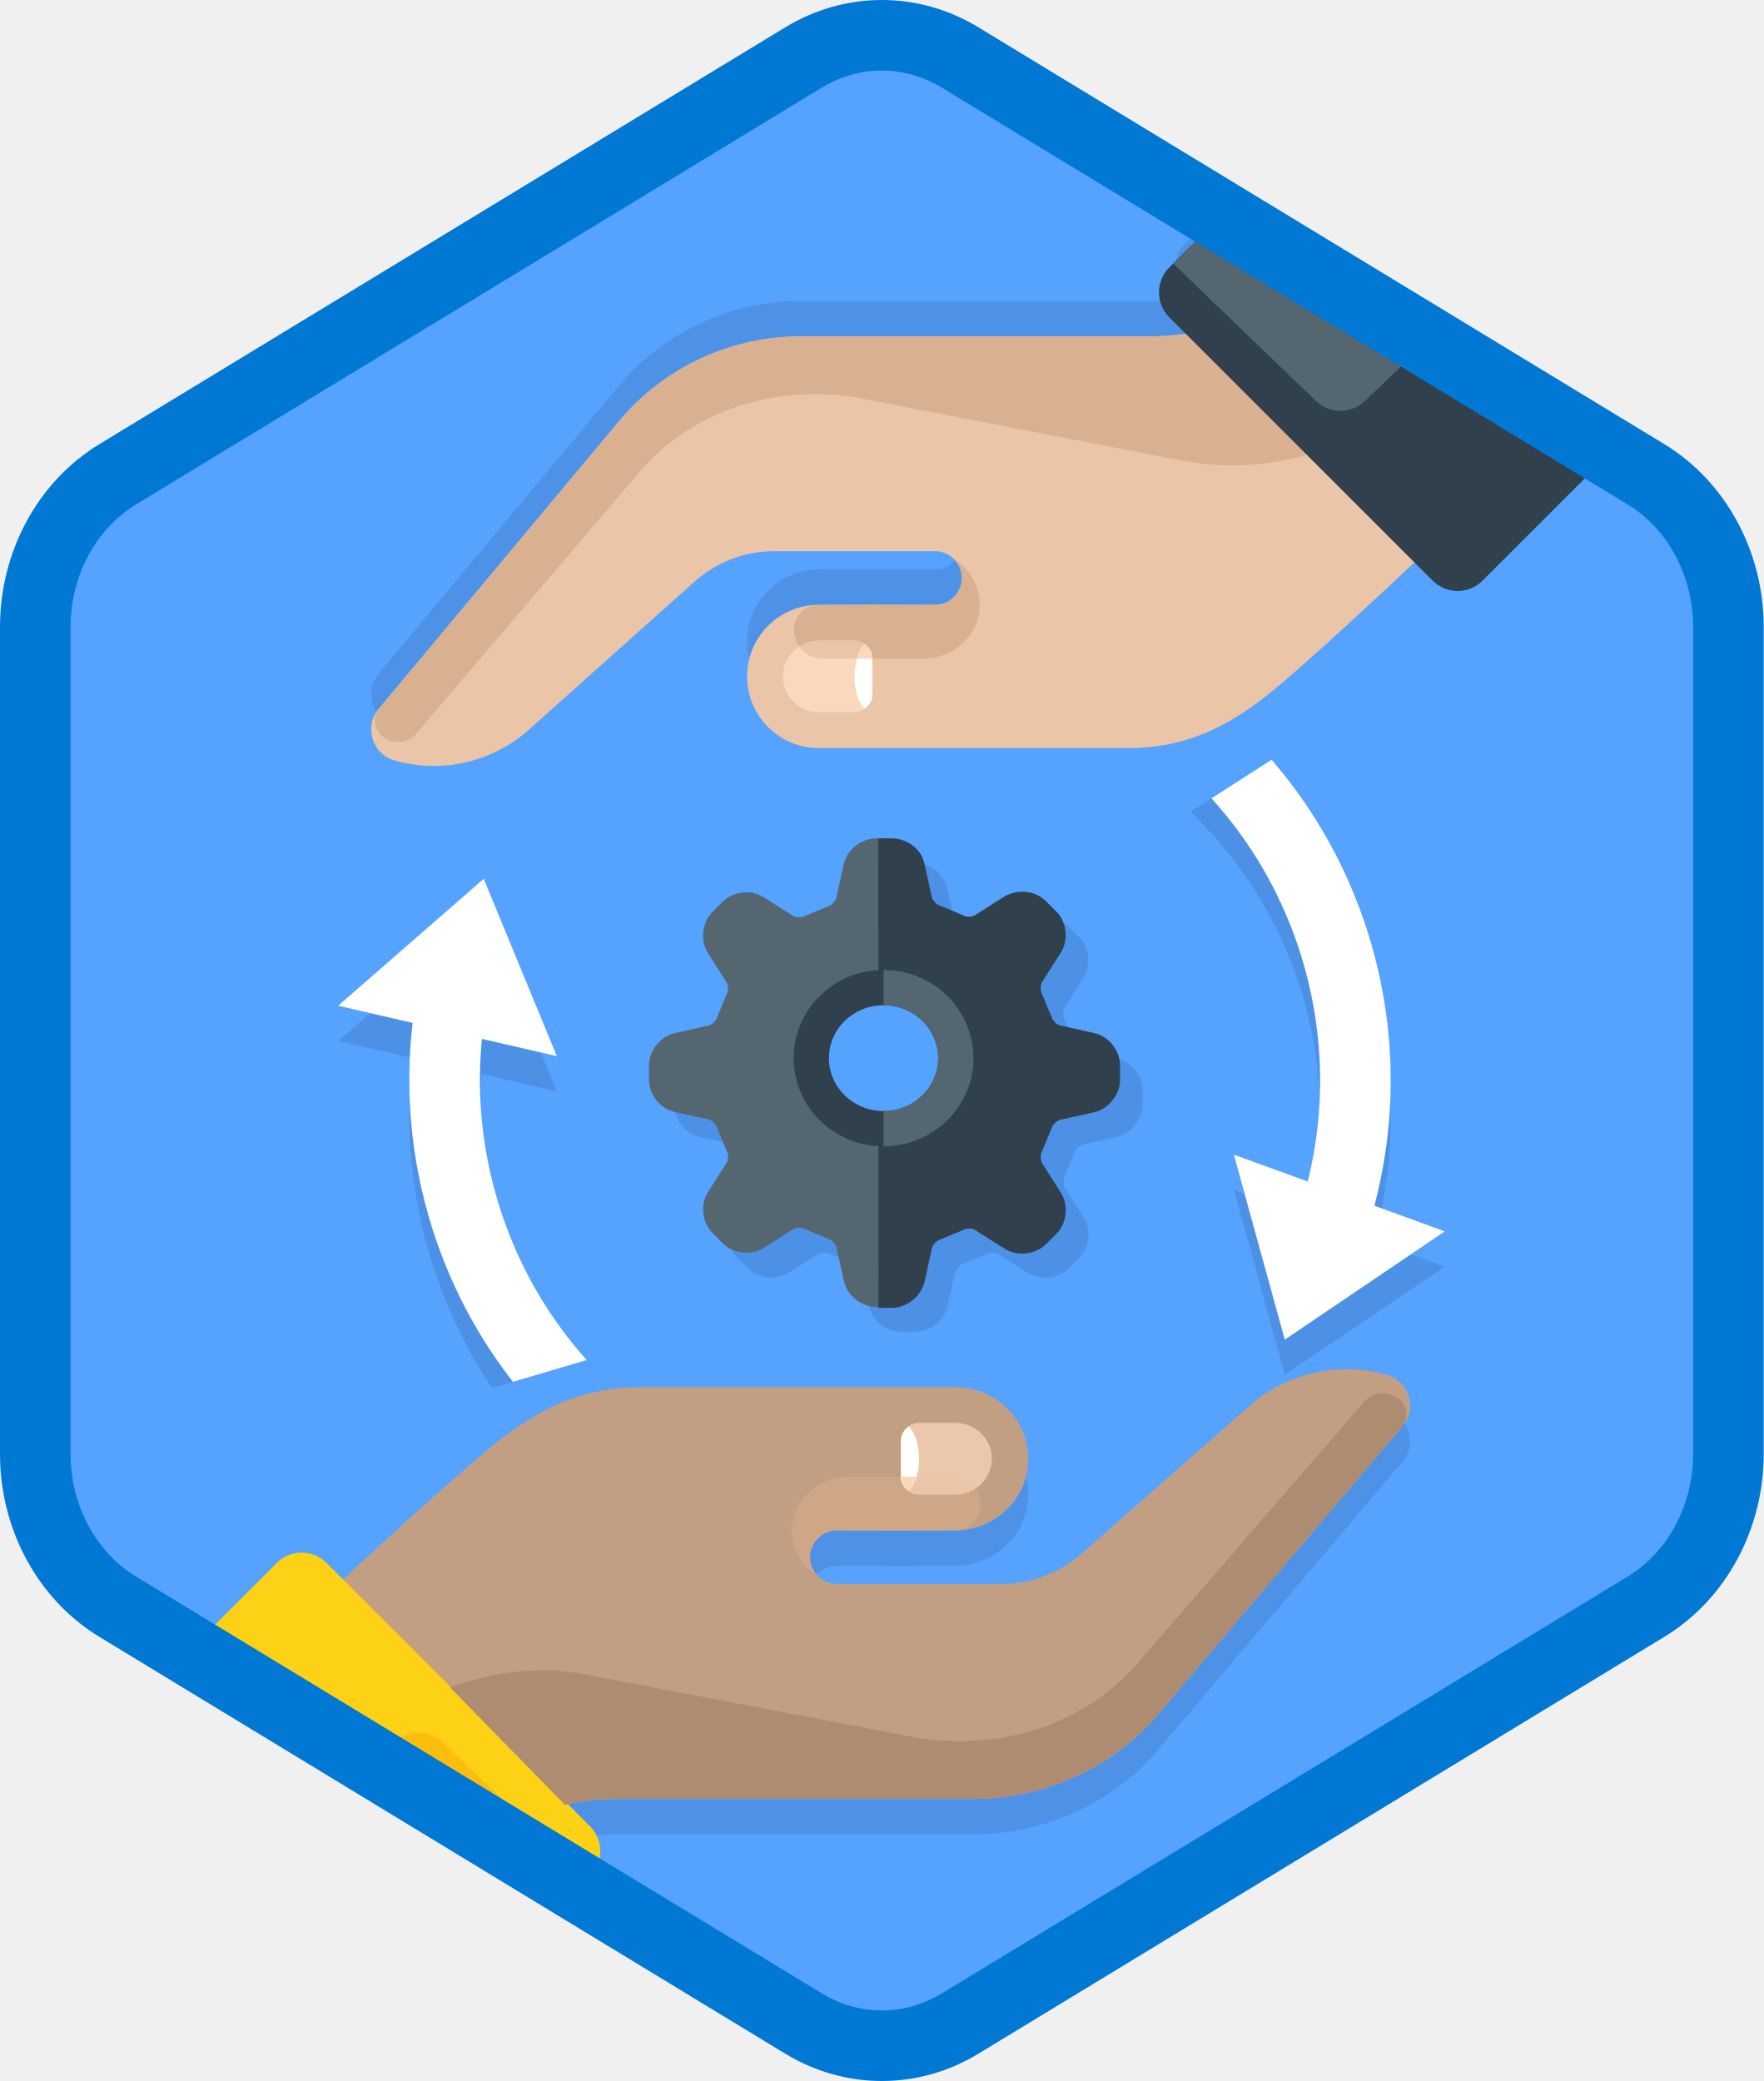
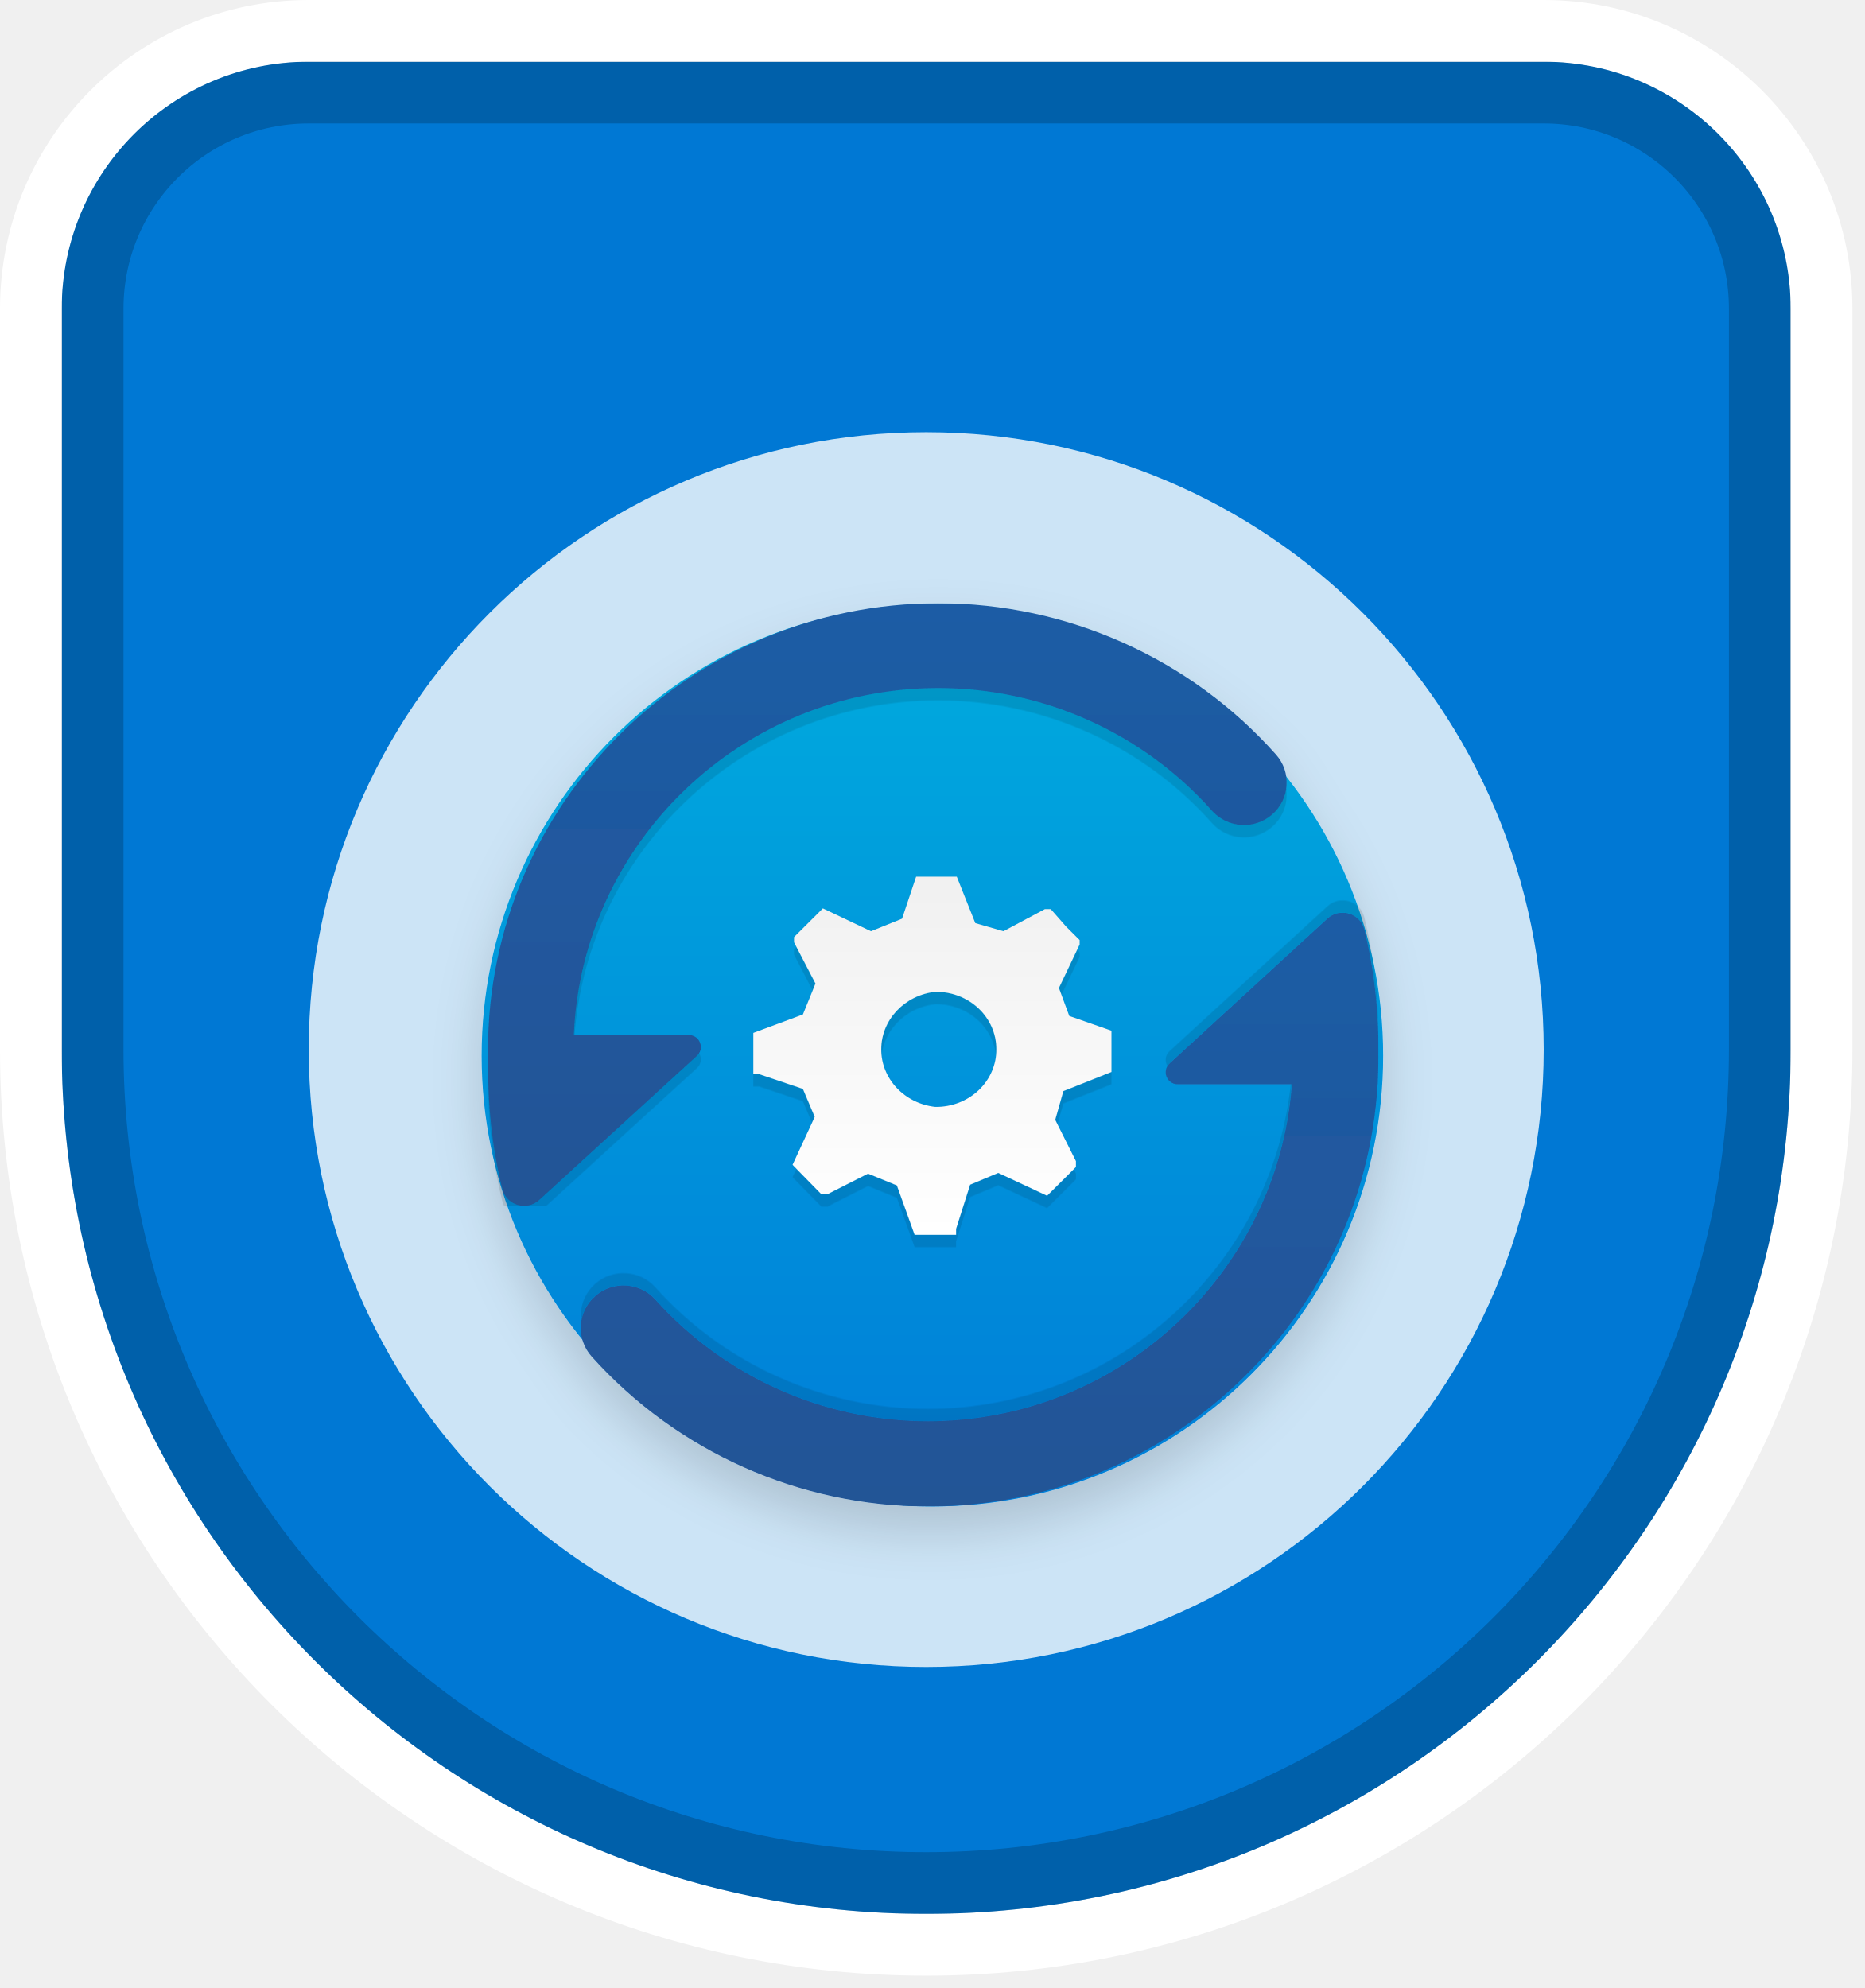
- <svg xmlns="http://www.w3.org/2000/svg" xmlns:xlink="http://www.w3.org/1999/xlink" width="100px" height="118px" viewBox="0 0 100 118" version="1.1">
+ <svg xmlns="http://www.w3.org/2000/svg" xmlns:xlink="http://www.w3.org/1999/xlink" width="151px" height="161px" viewBox="0 0 151 161" version="1.1">
  <defs>
-     <path d="M42.742,1.497 C44.374,0.499 46.187,0 48,0 C49.813,0 51.627,0.499 53.256,1.497 L90.591,24.332 C93.933,26.377 96,30.203 96,34.353 L96,79.647 C96,83.795 93.933,87.624 90.591,89.668 L53.256,112.505 C51.627,113.501 49.813,114 48,114 C46.187,114 44.374,113.501 42.742,112.505 L5.409,89.668 C2.066,87.624 0,83.795 0,79.647 L0,34.353 C0,30.203 2.066,26.377 5.409,24.332 L42.742,1.497 Z" id="path-1" />
-     <filter x="-6.6%" y="-11.5%" width="113.1%" height="123.1%" filterUnits="objectBoundingBox" id="filter-3">
+     <path d="M0,20 L0,80 L0,80 C0,118.66 31.34,150 70,150 C108.66,150 140,118.66 140,80 L140,20 C140,8.954 131.046,-2.02906125e-15 120,0 L20,0 C8.954,2.02906125e-15 -1.3527075e-15,8.954 0,20 Z" id="path-1" />
+     <path d="M50,100 C22.386,100 0,77.614 0,50 C0,22.386 22.386,0 50,0 C77.614,0 100,22.386 100,50 C100,77.614 77.614,100 50,100 Z" id="path-3" />
+     <filter x="-16.4%" y="-16.0%" width="135.6%" height="134.7%" filterUnits="objectBoundingBox" id="filter-5">
      <feOffset dx="0" dy="2" in="SourceAlpha" result="shadowOffsetOuter1" />
+       <feGaussianBlur stdDeviation="2" in="shadowOffsetOuter1" result="shadowBlurOuter1" />
+       <feColorMatrix values="0 0 0 0 0   0 0 0 0 0   0 0 0 0 0  0 0 0 0.15 0" type="matrix" in="shadowBlurOuter1" result="shadowMatrixOuter1" />
+       <feMerge>
+         <feMergeNode in="shadowMatrixOuter1" />
+         <feMergeNode in="SourceGraphic" />
+       </feMerge>
+     </filter>
+     <linearGradient x1="50%" y1="5.51438126e-05%" x2="50%" y2="100%" id="linearGradient-6">
+       <stop stop-color="#00ABDE" offset="0%" />
+       <stop stop-color="#007ED8" offset="100%" />
+     </linearGradient>
+     <filter x="-3.8%" y="-5.1%" width="107.7%" height="110.2%" filterUnits="objectBoundingBox" id="filter-7">
+       <feOffset dx="0" dy="-1" in="SourceAlpha" result="shadowOffsetOuter1" />
      <feColorMatrix values="0 0 0 0 0   0 0 0 0 0   0 0 0 0 0  0 0 0 0.1 0" type="matrix" in="shadowOffsetOuter1" result="shadowMatrixOuter1" />
      <feMerge>
        <feMergeNode in="shadowMatrixOuter1" />
        <feMergeNode in="SourceGraphic" />
      </feMerge>
    </filter>
-     <filter x="-5.0%" y="-8.3%" width="110.0%" height="116.7%" filterUnits="objectBoundingBox" id="filter-4">
-       <feOffset dx="0" dy="2" in="SourceAlpha" result="shadowOffsetOuter1" />
-       <feColorMatrix values="0 0 0 0 0   0 0 0 0 0   0 0 0 0 0  0 0 0 0.099 0" type="matrix" in="shadowOffsetOuter1" result="shadowMatrixOuter1" />
+     <polygon id="path-8" points="0.318 0.222 64.915 0.222 64.915 48.306 0.318 48.306" />
+     <linearGradient x1="50%" y1="0%" x2="50%" y2="100%" id="linearGradient-10">
+       <stop stop-color="#1E5CA5" offset="0%" />
+       <stop stop-color="#225496" offset="100%" />
+     </linearGradient>
+     <polygon id="path-11" points="0.001 0.855 64.675 0.855 64.675 49.655 0.001 49.655" />
+     <linearGradient x1="50%" y1="0%" x2="50%" y2="100%" id="linearGradient-13">
+       <stop stop-color="#1E5CA5" offset="0%" />
+       <stop stop-color="#225496" offset="100%" />
+     </linearGradient>
+     <path d="M6.949,35.826 C7.601,20.22 20.586,7.722 36.463,7.722 C44.934,7.722 53.012,11.342 58.624,17.655 C59.888,19.076 62.073,19.211 63.506,17.957 C64.938,16.702 65.074,14.532 63.81,13.11 C56.886,5.322 46.919,0.855 36.463,0.855 C16.357,0.855 0.001,17.094 0.001,37.054 C0.001,37.256 0.018,37.456 0.021,37.658 C-0.061,42.517 0.601,46.041 1.164,48.291 C1.497,49.62 3.14,50.102 4.155,49.175 L16.922,37.503 C17.573,36.905 17.149,35.826 16.263,35.826 L6.949,35.826 Z" id="path-14" />
+     <filter x="-0.8%" y="-1.0%" width="101.5%" height="104.1%" filterUnits="objectBoundingBox" id="filter-15">
+       <feOffset dx="0" dy="1" in="SourceAlpha" result="shadowOffsetOuter1" />
+       <feColorMatrix values="0 0 0 0 0   0 0 0 0 0   0 0 0 0 0  0 0 0 0.1 0" type="matrix" in="shadowOffsetOuter1" />
+     </filter>
+     <filter x="-8.6%" y="-8.6%" width="117.2%" height="117.2%" filterUnits="objectBoundingBox" id="filter-16">
+       <feOffset dx="0" dy="1" in="SourceAlpha" result="shadowOffsetOuter1" />
+       <feColorMatrix values="0 0 0 0 0   0 0 0 0 0   0 0 0 0 0  0 0 0 0.1 0" type="matrix" in="shadowOffsetOuter1" result="shadowMatrixOuter1" />
      <feMerge>
        <feMergeNode in="shadowMatrixOuter1" />
        <feMergeNode in="SourceGraphic" />
      </feMerge>
    </filter>
-     <filter x="-6.2%" y="-12.6%" width="112.3%" height="126.5%" filterUnits="objectBoundingBox" id="filter-5">
-       <feOffset dx="0" dy="2" in="SourceAlpha" result="shadowOffsetOuter1" />
-       <feColorMatrix values="0 0 0 0 0   0 0 0 0 0   0 0 0 0 0  0 0 0 0.099 0" type="matrix" in="shadowOffsetOuter1" result="shadowMatrixOuter1" />
-       <feMerge>
-         <feMergeNode in="shadowMatrixOuter1" />
-         <feMergeNode in="SourceGraphic" />
-       </feMerge>
-     </filter>
-     <path d="M17.43,13.951 C17.43,16.241 15.568,18.104 13.28,18.104 C10.992,18.104 9.13,16.241 9.13,13.951 C9.13,11.661 10.992,9.799 13.28,9.799 C15.568,9.799 17.43,11.661 17.43,13.951 Z M23.17,11.285 C23.012,11.25 22.766,11.026 22.717,10.872 C22.711,10.85 22.703,10.83 22.694,10.809 L22.161,9.514 C22.152,9.492 22.142,9.47 22.131,9.448 C22.056,9.305 22.071,8.975 22.157,8.839 L23.219,7.17 C23.669,6.462 23.557,5.442 22.965,4.849 L22.377,4.261 C21.798,3.681 20.75,3.566 20.058,4.007 L18.389,5.068 C18.333,5.104 18.202,5.143 18.046,5.143 C17.918,5.143 17.823,5.117 17.781,5.095 C17.759,5.084 17.737,5.074 17.714,5.065 L16.42,4.531 C16.4,4.523 16.379,4.515 16.358,4.509 C16.204,4.46 15.979,4.213 15.945,4.055 L15.516,2.124 C15.334,1.305 14.534,0.663 13.695,0.663 L12.865,0.663 C12.026,0.663 11.227,1.305 11.045,2.124 L10.616,4.056 C10.581,4.213 10.357,4.46 10.203,4.509 C10.181,4.515 10.161,4.523 10.14,4.531 L8.846,5.065 C8.823,5.074 8.801,5.084 8.78,5.095 C8.738,5.117 8.643,5.143 8.514,5.143 C8.358,5.143 8.227,5.104 8.171,5.068 L6.503,4.007 C5.81,3.566 4.762,3.682 4.183,4.262 L3.596,4.849 C3.003,5.443 2.891,6.462 3.342,7.17 L4.403,8.839 C4.49,8.975 4.504,9.304 4.43,9.448 C4.419,9.47 4.408,9.492 4.399,9.514 L3.866,10.809 C3.858,10.83 3.85,10.85 3.843,10.872 C3.794,11.026 3.548,11.25 3.39,11.286 L1.46,11.714 C0.642,11.896 -1.13686838e-13,12.696 -1.13686838e-13,13.536 L-1.13686838e-13,14.366 C-1.13686838e-13,15.205 0.642,16.006 1.46,16.188 L3.39,16.617 C3.548,16.652 3.794,16.876 3.843,17.031 C3.85,17.052 3.858,17.072 3.866,17.093 L4.399,18.388 C4.408,18.41 4.418,18.432 4.43,18.454 C4.504,18.597 4.49,18.927 4.403,19.063 L3.342,20.732 C2.891,21.44 3.003,22.46 3.596,23.053 L4.183,23.641 C4.761,24.219 5.808,24.337 6.503,23.895 L8.17,22.834 C8.227,22.798 8.358,22.759 8.514,22.759 C8.643,22.759 8.738,22.784 8.78,22.807 C8.802,22.817 8.823,22.828 8.846,22.837 L10.14,23.371 C10.161,23.379 10.181,23.386 10.203,23.393 C10.357,23.442 10.581,23.689 10.616,23.847 L11.045,25.778 C11.227,26.597 12.026,27.239 12.865,27.239 L13.695,27.239 C14.534,27.239 15.333,26.597 15.516,25.778 L15.945,23.847 C15.979,23.689 16.204,23.442 16.358,23.393 C16.379,23.386 16.4,23.379 16.42,23.371 L17.714,22.837 C17.737,22.828 17.759,22.817 17.781,22.807 C17.823,22.784 17.918,22.759 18.045,22.759 C18.201,22.759 18.333,22.798 18.389,22.834 L20.057,23.895 C20.75,24.337 21.798,24.22 22.377,23.641 L22.964,23.054 C23.557,22.46 23.669,21.441 23.219,20.732 L22.157,19.063 C22.071,18.927 22.056,18.597 22.131,18.454 C22.142,18.432 22.152,18.41 22.161,18.388 L22.694,17.093 C22.703,17.072 22.711,17.052 22.717,17.031 C22.766,16.876 23.012,16.652 23.171,16.617 L25.1,16.188 C25.919,16.006 26.561,15.205 26.561,14.366 L26.561,13.536 C26.561,12.696 25.919,11.896 25.1,11.714 L23.17,11.285 Z" id="path-6" />
-     <filter x="-3.8%" y="-3.8%" width="107.5%" height="115.1%" filterUnits="objectBoundingBox" id="filter-7">
-       <feOffset dx="0" dy="2" in="SourceAlpha" result="shadowOffsetOuter1" />
+     <linearGradient x1="50%" y1="-9.939%" x2="50%" y2="100%" id="linearGradient-17">
+       <stop stop-color="#EFEFEF" offset="0%" />
+       <stop stop-color="#FFFFFF" offset="100%" />
+     </linearGradient>
+     <path d="M29,15.813 L29,12.471 L25.585,11.278 L24.746,9.01 L26.424,5.49 L26.424,5.132 L25.345,4.058 L24.087,2.626 L23.607,2.626 L20.252,4.416 L17.975,3.759 L16.477,0 L13.182,0 L12.043,3.401 L9.527,4.416 L5.632,2.566 L3.295,4.893 L3.295,5.311 L5.033,8.652 L4.014,11.158 L0,12.65 L0,15.992 L0.479,15.992 L4.014,17.185 L4.973,19.453 L3.176,23.331 L5.512,25.718 L5.992,25.718 L9.287,24.047 L11.624,25.002 L13.062,29 L16.417,29 L16.417,28.523 L17.556,24.942 L19.833,23.988 L23.787,25.837 L26.124,23.51 L26.124,23.033 L24.446,19.691 L25.105,17.364 L29,15.813 Z M14.74,18.642 C12.244,18.374 10.357,16.369 10.357,13.982 C10.357,11.596 12.244,9.59 14.74,9.322 C16.044,9.306 17.3,9.787 18.228,10.657 C19.156,11.527 19.678,12.714 19.678,13.952 L19.678,13.952 C19.695,15.201 19.18,16.404 18.251,17.287 C17.321,18.17 16.055,18.659 14.74,18.642 Z" id="path-18" />
+     <filter x="0.0%" y="0.0%" width="100.0%" height="100.0%" filterUnits="objectBoundingBox" id="filter-19">
+       <feOffset dx="0" dy="0" in="SourceAlpha" result="shadowOffsetOuter1" />
      <feColorMatrix values="0 0 0 0 0   0 0 0 0 0   0 0 0 0 0  0 0 0 0.1 0" type="matrix" in="shadowOffsetOuter1" />
    </filter>
  </defs>
-   <g id="Badges" stroke="none" stroke-width="1" fill="none" fill-rule="evenodd">
-     <g id="Design-a-DevOps-practice" transform="translate(-50, -50)">
-       <g id="Design-a-DevOps-practice/design-a-devops-practice" transform="translate(50, 50)">
-         <g id="Mask" transform="translate(2, 2)">
-           <mask id="mask-2" fill="white">
-             <use xlink:href="#path-1" />
-           </mask>
-           <use id="Trophy-1" fill="#55A2FF" xlink:href="#path-1" />
-           <g id="Group-61" filter="url(#filter-3)" mask="url(#mask-2)">
-             <g transform="translate(48.19179, 59.45115) rotate(-11) translate(-48.19179, -59.45115) translate(17.69179, 33.45115)">
-               <path d="M15.117,5.894 C18.979,2.762 23.786,0.71 29.112,0.245 C43.316,-0.997 55.836,9.511 57.078,23.714 C57.513,28.706 56.498,33.49 54.382,37.65" id="Stroke-2" stroke="#FFFFFF" stroke-width="4" fill="none" />
-               <path d="M45.984,47.241 C42.431,49.688 38.214,51.276 33.608,51.679 C19.405,52.921 6.884,42.413 5.643,28.21 C5.297,24.245 5.866,20.411 7.175,16.917" id="Stroke-4" stroke="#FFFFFF" stroke-width="4" fill="none" />
-               <polygon id="Rectangle" stroke="none" fill="#FFFFFF" fill-rule="nonzero" transform="translate(7.244198, 17.19269) rotate(-21) translate(-7.244198, -17.19269) " points="1.838 13.56 12.65 11.832 10.837 22.553" />
-               <polygon id="Rectangle" stroke="none" fill="#FFFFFF" fill-rule="nonzero" transform="translate(53.92038, 38.05264) rotate(-194) translate(-53.92038, -38.05264) " points="48.515 34.42 59.326 32.692 57.513 43.413" />
+   <g id="Badges-2.0" stroke="none" stroke-width="1" fill="none" fill-rule="evenodd">
+     <g id="Ignite---Trophies-1" transform="translate(-89, -916)">
+       <g id="Ignite---Trophies/evolve-your-devops-practice" transform="translate(114, 951)">
+         <g id="Evolve-your-DevOps-practices">
+           <g id="Plate/Cup-Up">
+             <g id="BG" stroke-width="1" fill-rule="evenodd" transform="translate(-20, -30)">
+               <mask id="mask-2" fill="white">
+                 <use xlink:href="#path-1" />
+               </mask>
+               <path stroke="#FFFFFF" stroke-width="5" d="M-2.5,20 C-2.5,7.574 7.574,-2.5 20,-2.5 L120,-2.5 C132.426,-2.5 142.5,7.574 142.5,20 L142.5,80 C142.5,120.041 110.041,152.5 70,152.5 C29.959,152.5 -2.5,120.041 -2.5,80 L-2.5,20 Z" />
+               <g id="Color-/-Azure" mask="url(#mask-2)" fill="#0078D4">
+                 <rect id="Rectangle" x="0" y="0" width="140" height="150" />
+               </g>
            </g>
+             <path d="M-17.5,-10 L-17.5,50 C-17.5,87.279 12.721,117.5 50,117.5 C87.279,117.5 117.5,87.279 117.5,50 L117.5,-10 C117.5,-19.665 109.665,-27.5 100,-27.5 L8.04094645e-16,-27.5 C-9.665,-27.5 -17.5,-19.665 -17.5,-10 Z" id="Inner-Rim" stroke="#000000" stroke-width="5" opacity="0.2" />
+             <path d="M50,100 C22.386,100 0,77.614 0,50 C0,22.386 22.386,0 50,0 C77.614,0 100,22.386 100,50 C100,77.614 77.614,100 50,100 Z" id="White" fill="#FFFFFF" fill-rule="evenodd" opacity="0.8" />
          </g>
-           <polygon id="Path-145" fill="#55A2FF" mask="url(#mask-2)" points="64.516 73.122 74.358 80.715 49.079 99 26.424 80.715 22.858 77.607 38 73.122" />
-           <polygon id="Path-144" fill="#55A2FF" mask="url(#mask-2)" points="20.686 41.434 32.863 50.506 62.885 45.706 77.465 36.359 58.5 22.609 42.211 16.061" />
-           <g id="Hand" filter="url(#filter-4)" mask="url(#mask-2)">
-             <g transform="translate(-2, 75)">
-               <path d="M70.901,2.666 L61.289,11.125 C60.031,12.217 58.411,12.82 56.733,12.82 L47.469,12.82 C46.615,12.82 45.922,12.138 45.922,11.298 C45.922,10.457 46.615,9.775 47.469,9.775 C47.469,9.775 53.929,9.775 54.172,9.775 C56.451,9.775 58.298,7.957 58.298,5.715 C58.298,3.472 56.451,1.654 54.172,1.654 C53.929,1.654 45.504,1.654 42.829,1.654 C41.321,1.654 37.928,1.654 36.317,1.654 C33.038,1.654 30.61,2.861 28.233,4.732 C26.118,6.397 21.428,10.718 19.243,12.749 L32.04,25.346 C32.894,25.142 33.879,25.002 35.003,25.002 L55.204,25.002 C59.141,25.002 62.888,23.33 65.482,20.416 L79.464,3.938 C80.397,2.939 79.934,1.323 78.609,0.951 C75.91,0.192 73.005,0.839 70.901,2.666 Z" id="Fill-168" fill="#C29F82" />
-               <path d="M6.874,15.549 L27.99,15.549 C29.095,15.549 29.99,16.444 29.99,17.549 L29.99,37.735 C29.99,38.839 29.095,39.735 27.99,39.735 L6.874,39.735 C5.77,39.735 4.874,38.839 4.874,37.735 L4.874,17.549 C4.874,16.444 5.77,15.549 6.874,15.549 Z" id="Rectangle" fill="#FCD116" transform="translate(17.43227, 27.64187) rotate(45) translate(-17.43227, -27.64187) " />
-               <path d="M15.252,21.367 L26.488,21.149 L26.489,41.466 C26.489,42.384 25.864,43.184 24.974,43.407 L15.31,45.821 C14.238,46.089 13.153,45.437 12.885,44.366 C12.842,44.192 12.822,44.014 12.826,43.835 L13.292,23.321 C13.316,22.25 14.181,21.388 15.252,21.367 Z" id="Rectangle" fill="#FDBD0F" transform="translate(19.65723, 33.51489) rotate(45) translate(-19.65723, -33.51489) " />
-               <path d="M46.361,12.357 C46.091,12.082 45.922,11.71 45.922,11.298 C45.922,10.457 46.615,9.775 47.469,9.775 C47.469,9.775 49.322,9.782 51.078,9.789 C51.078,9.784 54.172,9.775 54.172,9.775 C54.315,9.766 54.691,9.712 54.847,9.624 C56.226,8.848 55.544,6.73 53.957,6.73 L48.153,6.73 C46.502,6.73 45.018,7.93 44.899,9.551 C44.812,10.737 45.422,11.783 46.361,12.357" id="Fill-174" fill="#CFA786" />
-               <path d="M51.079,6.73 L51.079,4.7 C51.079,4.139 51.541,3.684 52.11,3.684 L54.172,3.684 C55.312,3.684 56.235,4.593 56.235,5.715 C56.235,6.835 55.312,7.745 54.172,7.745 L52.11,7.745 C51.541,7.745 51.079,7.29 51.079,6.73" id="Fill-180" fill="#EBC8AC" />
-               <path d="M52.11,7.745 L54.172,7.745 C54.582,7.745 54.961,7.624 55.282,7.421 C55.001,7.019 54.542,6.73 53.957,6.73 L51.079,6.73 C51.079,7.29 51.541,7.745 52.11,7.745" id="Fill-181" fill="#EAC5A7" />
-               <path d="M52.11,5.715 C52.11,4.907 51.869,4.215 51.522,3.888 C51.26,4.072 51.079,4.358 51.079,4.7 L51.079,6.73 C51.079,7.07 51.26,7.357 51.522,7.541 C51.869,7.214 52.11,6.523 52.11,5.715" id="Fill-182" fill="#FFFFFE" />
-               <path d="M51.522,7.541 C51.708,7.365 51.86,7.078 51.965,6.73 L51.079,6.73 C51.079,7.07 51.26,7.357 51.522,7.541" id="Fill-183" fill="#F9D8BE" />
-               <path d="M64.451,17.37 C64.234,17.613 64.011,17.846 63.779,18.073 C60.61,21.156 55.983,22.303 51.609,21.467 L33.26,17.962 C30.534,17.441 28.096,17.775 25.515,18.679 L32.04,25.346 C32.894,25.142 33.879,25.002 35.003,25.002 L55.204,25.002 C59.141,25.002 62.888,23.33 65.482,20.416 L79.464,3.938 C79.638,3.751 79.718,3.529 79.731,3.292 C79.801,2.064 78.123,1.543 77.338,2.499 L64.451,17.37 Z" id="Fill-184" fill="#AD8C72" />
+           <g id="Icon">
+             <mask id="mask-4" fill="white">
+               <use xlink:href="#path-3" />
+             </mask>
+             <g id="BG-Mask" opacity="0.8" />
+             <g id="Group-57" filter="url(#filter-5)" mask="url(#mask-4)">
+               <g transform="translate(14, 13)">
+                 <circle id="Oval" fill="url(#linearGradient-6)" cx="36.5" cy="37.5" r="36.5" />
+                 <g id="Group-7" stroke-width="1" fill="none">
+                   <g id="Group-3" filter="url(#filter-7)" transform="translate(7.708333, 25.69444)">
+                     <mask id="mask-9" fill="white">
+                       <use xlink:href="#path-8" />
+                     </mask>
+                     <g id="Clip-2" />
+                     <path d="M64.861,13.893 C64.873,13.672 64.875,13.449 64.883,13.227 C65.073,7.854 64.368,3.996 63.769,1.592 C63.436,0.257 61.793,-0.228 60.777,0.704 L47.998,12.433 C47.345,13.032 47.77,14.118 48.657,14.118 L57.901,14.118 C56.774,29.35 43.986,41.405 28.419,41.405 C20.01,41.405 11.97,37.819 6.362,31.564 C5.086,30.143 2.898,30.02 1.473,31.292 C0.048,32.56 -0.075,34.742 1.199,36.163 C8.119,43.88 18.04,48.306 28.419,48.306 C47.806,48.306 63.705,33.16 64.844,14.118 L64.854,14.118 C64.858,14.04 64.858,13.97 64.861,13.893" id="Fill-1" fill="url(#linearGradient-10)" mask="url(#mask-9)" />
+                   </g>
+                   <g id="Group-6" transform="translate(0.513889, 0)">
+                     <mask id="mask-12" fill="white">
+                       <use xlink:href="#path-11" />
+                     </mask>
+                     <g id="Clip-5" />
+                     <g id="Fill-4" mask="url(#mask-12)">
+                       <use fill="black" fill-opacity="1" filter="url(#filter-15)" xlink:href="#path-14" />
+                       <use fill="url(#linearGradient-13)" fill-rule="evenodd" xlink:href="#path-14" />
+                     </g>
+                   </g>
+                 </g>
+               </g>
            </g>
-           </g>
-           <g id="Group-2" mask="url(#mask-2)">
-             <g transform="translate(19, -5)">
-               <g id="Group-7" filter="url(#filter-5)" transform="translate(32.5, 31.26197) scale(-1, -1) translate(-32.5, -31.26197) translate(0, 15.45116)">
-                 <path d="M63.631,0.951 C60.975,0.192 58.116,0.839 56.045,2.666 L46.586,11.123 C45.347,12.215 43.753,12.818 42.102,12.818 L32.985,12.818 C32.144,12.818 31.462,12.136 31.462,11.296 C31.462,10.455 32.144,9.773 32.985,9.773 C32.985,9.773 39.342,9.773 39.582,9.773 C41.824,9.773 43.641,7.955 43.641,5.714 C43.641,3.472 41.824,1.654 39.582,1.654 C39.342,1.654 31.05,1.654 28.418,1.654 C26.934,1.654 23.595,1.654 22.009,1.654 C18.782,1.654 16.393,2.861 14.054,4.731 C11.972,6.396 7.356,10.716 5.205,12.747 L17.8,25.341 C18.64,25.137 19.61,24.997 20.716,24.997 L40.597,24.997 C44.472,24.997 48.159,23.325 50.712,20.412 L64.473,3.937 C65.391,2.939 64.935,1.323 63.631,0.951" id="Fill-168" fill="#EAC5A7" />
-                 <path d="M18.986,28.034 L16.231,30.789 C15.814,31.205 15.117,31.182 14.673,30.737 L0.349,16.414 C-0.095,15.969 -0.119,15.272 0.297,14.856 L3.053,12.1 C3.469,11.684 4.166,11.708 4.611,12.152 L18.934,26.476 C19.379,26.92 19.402,27.617 18.986,28.034" id="Fill-169" fill="#E1E4E1" />
-                 <path d="M31.894,12.354 C31.628,12.08 31.462,11.708 31.462,11.296 C31.462,10.455 32.144,9.773 32.985,9.773 C32.985,9.773 34.809,9.78 36.536,9.787 C36.536,9.782 39.582,9.773 39.582,9.773 C39.722,9.764 40.092,9.71 40.245,9.622 C41.602,8.847 40.932,6.728 39.37,6.728 L33.658,6.728 C32.033,6.728 30.572,7.928 30.456,9.549 C30.369,10.735 30.97,11.781 31.894,12.354" id="Fill-174" fill="#D9B090" />
-                 <path d="M16.231,30.789 L18.986,28.034 C19.402,27.617 19.379,26.92 18.934,26.476 L12.193,19.735 C11.401,18.942 10.115,18.942 9.322,19.735 C8.658,20.398 7.58,20.398 6.917,19.735 L3.085,15.903 C2.201,15.019 0.592,15.953 1.085,17.103 C1.108,17.157 1.136,17.2 1.167,17.232 L14.673,30.737 C15.117,31.182 15.814,31.205 16.231,30.789" id="Fill-175" fill="#CDD3D1" />
-                 <path d="M16.239,27.027 C16.239,27.587 15.784,28.042 15.224,28.042 C14.664,28.042 14.209,27.587 14.209,27.027 C14.209,26.467 14.664,26.012 15.224,26.012 C15.784,26.012 16.239,26.467 16.239,27.027" id="Fill-176" fill="#8BA6B1" />
-                 <path d="M36.537,6.728 L36.537,4.699 C36.537,4.138 36.992,3.684 37.552,3.684 L39.582,3.684 C40.703,3.684 41.612,4.592 41.612,5.714 C41.612,6.834 40.703,7.743 39.582,7.743 L37.552,7.743 C36.992,7.743 36.537,7.289 36.537,6.728" id="Fill-180" fill="#F9D8BE" />
-                 <path d="M37.552,7.743 L39.582,7.743 C39.985,7.743 40.358,7.623 40.674,7.42 C40.397,7.018 39.945,6.728 39.37,6.728 L36.537,6.728 C36.537,7.289 36.992,7.743 37.552,7.743" id="Fill-181" fill="#EAC5A7" />
-                 <path d="M37.552,5.714 C37.552,4.906 37.314,4.214 36.973,3.888 C36.716,4.071 36.537,4.358 36.537,4.699 L36.537,6.728 C36.537,7.068 36.716,7.356 36.973,7.539 C37.314,7.213 37.552,6.521 37.552,5.714" id="Fill-182" fill="#FFFFFE" />
-                 <path d="M36.973,7.539 C37.156,7.364 37.306,7.077 37.409,6.728 L36.537,6.728 C36.537,7.068 36.716,7.356 36.973,7.539" id="Fill-183" fill="#F9D8BE" />
-                 <path d="M62.38,2.498 L49.697,17.367 C49.484,17.609 49.264,17.843 49.036,18.069 C45.917,21.151 41.364,22.298 37.059,21.463 L19,17.958 C16.318,17.438 13.568,17.667 11.029,18.57 L17.8,25.341 C18.64,25.137 19.61,24.997 20.716,24.997 L40.597,24.997 C44.472,24.997 48.159,23.325 50.712,20.412 L64.473,3.937 C64.644,3.751 64.722,3.528 64.735,3.291 C64.804,2.064 63.153,1.542 62.38,2.498" id="Fill-184" fill="#D9B090" />
-               </g>
-               <g id="Group" transform="translate(61.37412, 19) scale(-1, -1) translate(-61.37412, -19) translate(43.87412, 0)">
-                 <path d="M7,6 L28.116,6 C29.221,6 30.116,6.895 30.116,8 L30.116,28.186 C30.116,29.291 29.221,30.186 28.116,30.186 L7,30.186 C5.895,30.186 5,29.291 5,28.186 L5,8 C5,6.895 5.895,6 7,6 Z" id="Rectangle" fill="#30404D" transform="translate(17.55814, 18.09302) rotate(45) translate(-17.55814, -18.09302) " />
-                 <path d="M15.378,11.818 L26.614,11.6 L26.615,31.918 C26.615,32.836 25.99,33.636 25.1,33.858 L15.436,36.272 C14.364,36.54 13.279,35.888 13.011,34.817 C12.967,34.643 12.948,34.465 12.952,34.287 L13.418,13.772 C13.442,12.701 14.307,11.839 15.378,11.818 Z" id="Rectangle" fill="#546670" transform="translate(19.7831, 23.96604) rotate(45) translate(-19.7831, -23.96604) " />
+             <g id="a30ee4c9-49d5-4d00-a305-a6a3597e53b7" filter="url(#filter-16)" mask="url(#mask-4)" fill-rule="nonzero">
+               <g transform="translate(36, 36)" id="Shape">
+                 <g>
+                   <use fill="black" fill-opacity="1" filter="url(#filter-19)" xlink:href="#path-18" />
+                   <use fill="url(#linearGradient-17)" xlink:href="#path-18" />
+                 </g>
              </g>
            </g>
          </g>
-           <g id="Gear" mask="url(#mask-2)">
-             <g transform="translate(28, 39)">
-               <g id="Group-10" stroke-width="1" fill="none" fill-rule="evenodd" transform="translate(20.27172, 19.69919) rotate(-45) translate(-20.27172, -19.69919) translate(6.771723, 5.699186)">
-                 <path d="M16.43,13.951 C16.43,12.214 15.016,10.799 13.28,10.799 C11.544,10.799 10.13,12.213 10.13,13.951 C10.13,15.689 11.544,17.104 13.28,17.104 C15.016,17.104 16.43,15.688 16.43,13.951 Z M25.317,10.738 C26.594,11.022 27.561,12.228 27.561,13.536 L27.561,14.366 C27.561,15.674 26.593,16.88 25.317,17.164 L23.588,17.548 L23.113,18.703 L24.063,20.196 C24.764,21.299 24.596,22.836 23.671,23.761 L23.084,24.348 C22.173,25.259 20.606,25.432 19.521,24.739 L18.028,23.789 L16.876,24.264 L16.492,25.995 C16.208,27.272 15.003,28.239 13.695,28.239 L12.865,28.239 C11.557,28.239 10.352,27.271 10.069,25.995 L9.684,24.264 L8.532,23.789 L7.039,24.74 C5.951,25.431 4.387,25.258 3.476,24.348 L2.889,23.76 C1.964,22.835 1.796,21.298 2.498,20.196 L3.447,18.703 L2.972,17.548 L1.243,17.164 C-0.033,16.88 -1,15.674 -1,14.366 L-1,13.536 C-1,12.228 -0.033,11.022 1.244,10.738 L2.972,10.354 L3.447,9.199 L2.498,7.707 C1.796,6.603 1.965,5.067 2.889,4.142 L3.476,3.555 C4.386,2.643 5.952,2.471 7.04,3.163 L8.532,4.113 L9.684,3.638 L10.069,1.907 C10.352,0.63 11.557,-0.337 12.865,-0.337 L13.695,-0.337 C15.003,-0.337 16.208,0.631 16.492,1.907 L16.876,3.638 L18.028,4.113 L19.521,3.163 C20.609,2.47 22.174,2.643 23.085,3.554 L23.672,4.142 C24.596,5.067 24.764,6.603 24.063,7.706 L23.113,9.199 L23.588,10.354 L25.317,10.738 Z M25.317,10.738 L25.317,10.738 L25.317,10.738 C25.317,10.738 25.317,10.738 25.317,10.738 Z" id="Fill-376" stroke="#55A2FF" stroke-width="2" />
-                 <g id="Fill-376">
-                   <use fill="black" fill-opacity="1" filter="url(#filter-7)" xlink:href="#path-6" />
-                   <use fill="#546670" fill-rule="evenodd" xlink:href="#path-6" />
-                 </g>
-                 <path d="M8.208,22.93 C8.265,22.894 8.397,22.855 8.553,22.855 C8.682,22.855 8.778,22.881 8.82,22.903 C8.842,22.914 8.864,22.925 8.887,22.934 L10.186,23.47 C10.207,23.478 10.227,23.485 10.249,23.492 C10.403,23.542 10.628,23.789 10.664,23.948 L11.095,25.887 C11.277,26.71 12.08,27.354 12.923,27.354 L13.756,27.354 C14.598,27.354 15.401,26.71 15.584,25.887 L16.015,23.948 C16.05,23.789 16.275,23.542 16.43,23.492 C16.451,23.485 16.472,23.478 16.493,23.47 L17.792,22.934 C17.815,22.925 17.837,22.914 17.859,22.903 C17.901,22.881 17.997,22.855 18.125,22.855 C18.281,22.855 18.414,22.894 18.47,22.93 L20.145,23.996 C20.84,24.44 21.893,24.322 22.475,23.741 L23.064,23.151 C23.66,22.555 23.772,21.531 23.32,20.82 L22.254,19.144 C22.167,19.007 22.152,18.676 22.227,18.533 C22.238,18.511 22.249,18.489 22.258,18.466 L22.793,17.165 C22.801,17.145 22.809,17.124 22.816,17.103 C22.865,16.948 23.112,16.723 23.272,16.687 L25.209,16.256 C26.031,16.074 26.676,15.27 26.676,14.427 L26.676,13.593 C26.676,12.75 26.031,11.947 25.209,11.765 L23.271,11.333 C23.112,11.298 22.865,11.073 22.816,10.918 C22.809,10.897 22.801,10.876 22.793,10.855 L22.258,9.555 C22.249,9.533 22.238,9.51 22.227,9.489 C22.152,9.345 22.167,9.013 22.254,8.877 L23.32,7.201 C23.772,6.49 23.614,5.511 23.019,4.915 L22.468,4.364 L16.102,10.734 C16.857,11.489 17.507,12.861 17.507,14.01 C17.507,16.31 15.637,18.18 13.339,18.18 C12.19,18.18 10.942,17.408 10.187,16.653 L3.654,23.19 L4.204,23.741 C4.785,24.321 5.836,24.44 6.534,23.997 L8.208,22.93 Z" id="Fill-377" fill="#30404D" />
-               </g>
-               <circle id="Oval" fill="#55A2FF" fill-rule="nonzero" cx="20" cy="19" r="4" />
-               <g id="Group-11" stroke-width="1" fill="none" fill-rule="evenodd" transform="translate(16, 15)">
-                 <path d="M4.096,8 C6.359,8 8.193,6.21 8.193,4 C8.193,1.79 6.359,0 4.096,0 C1.834,0 0,1.79 0,4 C0,6.21 1.834,8 4.096,8 Z" id="Stroke-4" stroke="#30404D" stroke-width="2" />
-                 <path d="M4.096,8 C6.359,8 8.193,6.21 8.193,4 C8.193,1.79 6.359,0 4.096,0" id="Stroke-9" stroke="#546670" stroke-width="2" />
-               </g>
-             </g>
-           </g>
-         </g>
-         <g id="Azure-Hex-Border" stroke="#0078D4" stroke-width="4">
-           <path d="M45.562,3.258 L6.673,26.894 C3.797,28.643 2,31.951 2,35.558 L2,82.442 C2,86.049 3.798,89.359 6.673,91.106 L45.561,114.742 C46.929,115.572 48.455,116 50,116 C51.546,116 53.072,115.572 54.436,114.743 L93.327,91.106 C96.202,89.358 98,86.048 98,82.442 L98,35.558 C98,31.952 96.203,28.644 93.327,26.894 L54.435,3.258 C53.072,2.428 51.546,2 50,2 C48.454,2 46.929,2.428 45.562,3.258 Z M45.562,3.258 C45.562,3.258 45.562,3.258 45.562,3.258 L45.562,3.258 L45.562,3.258 Z" />
        </g>
      </g>
    </g>
  </g>
</svg>
